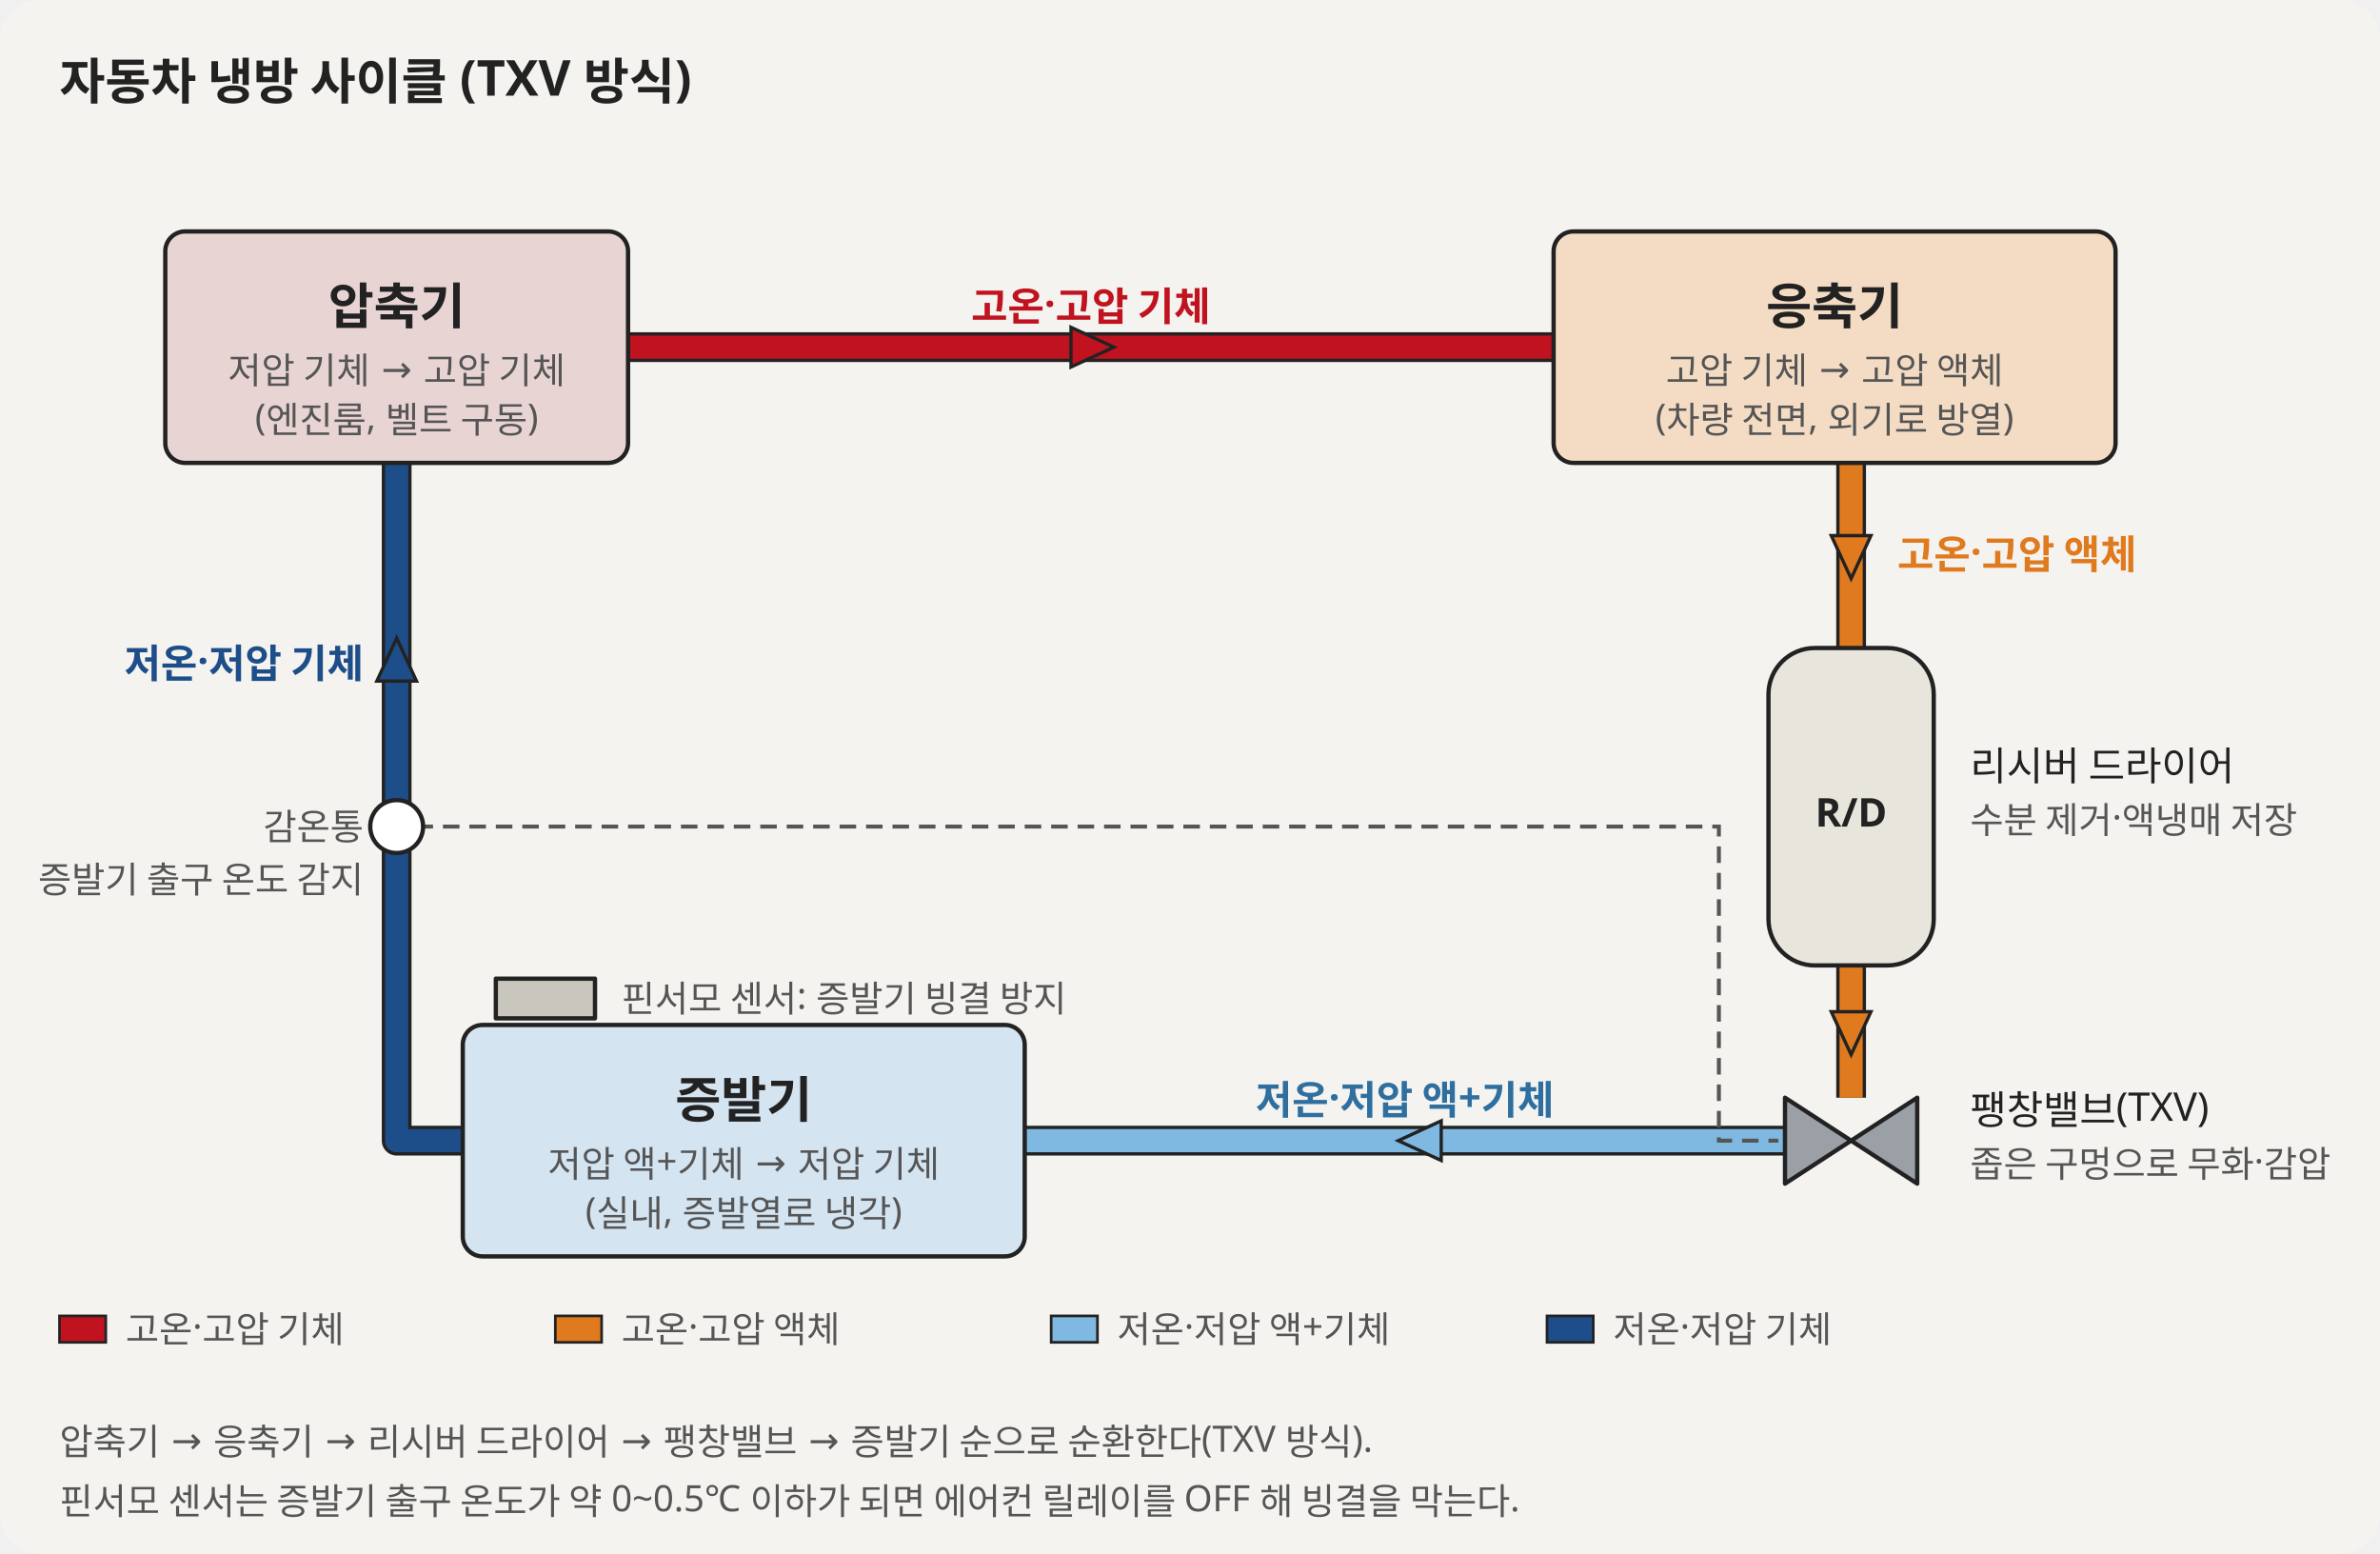
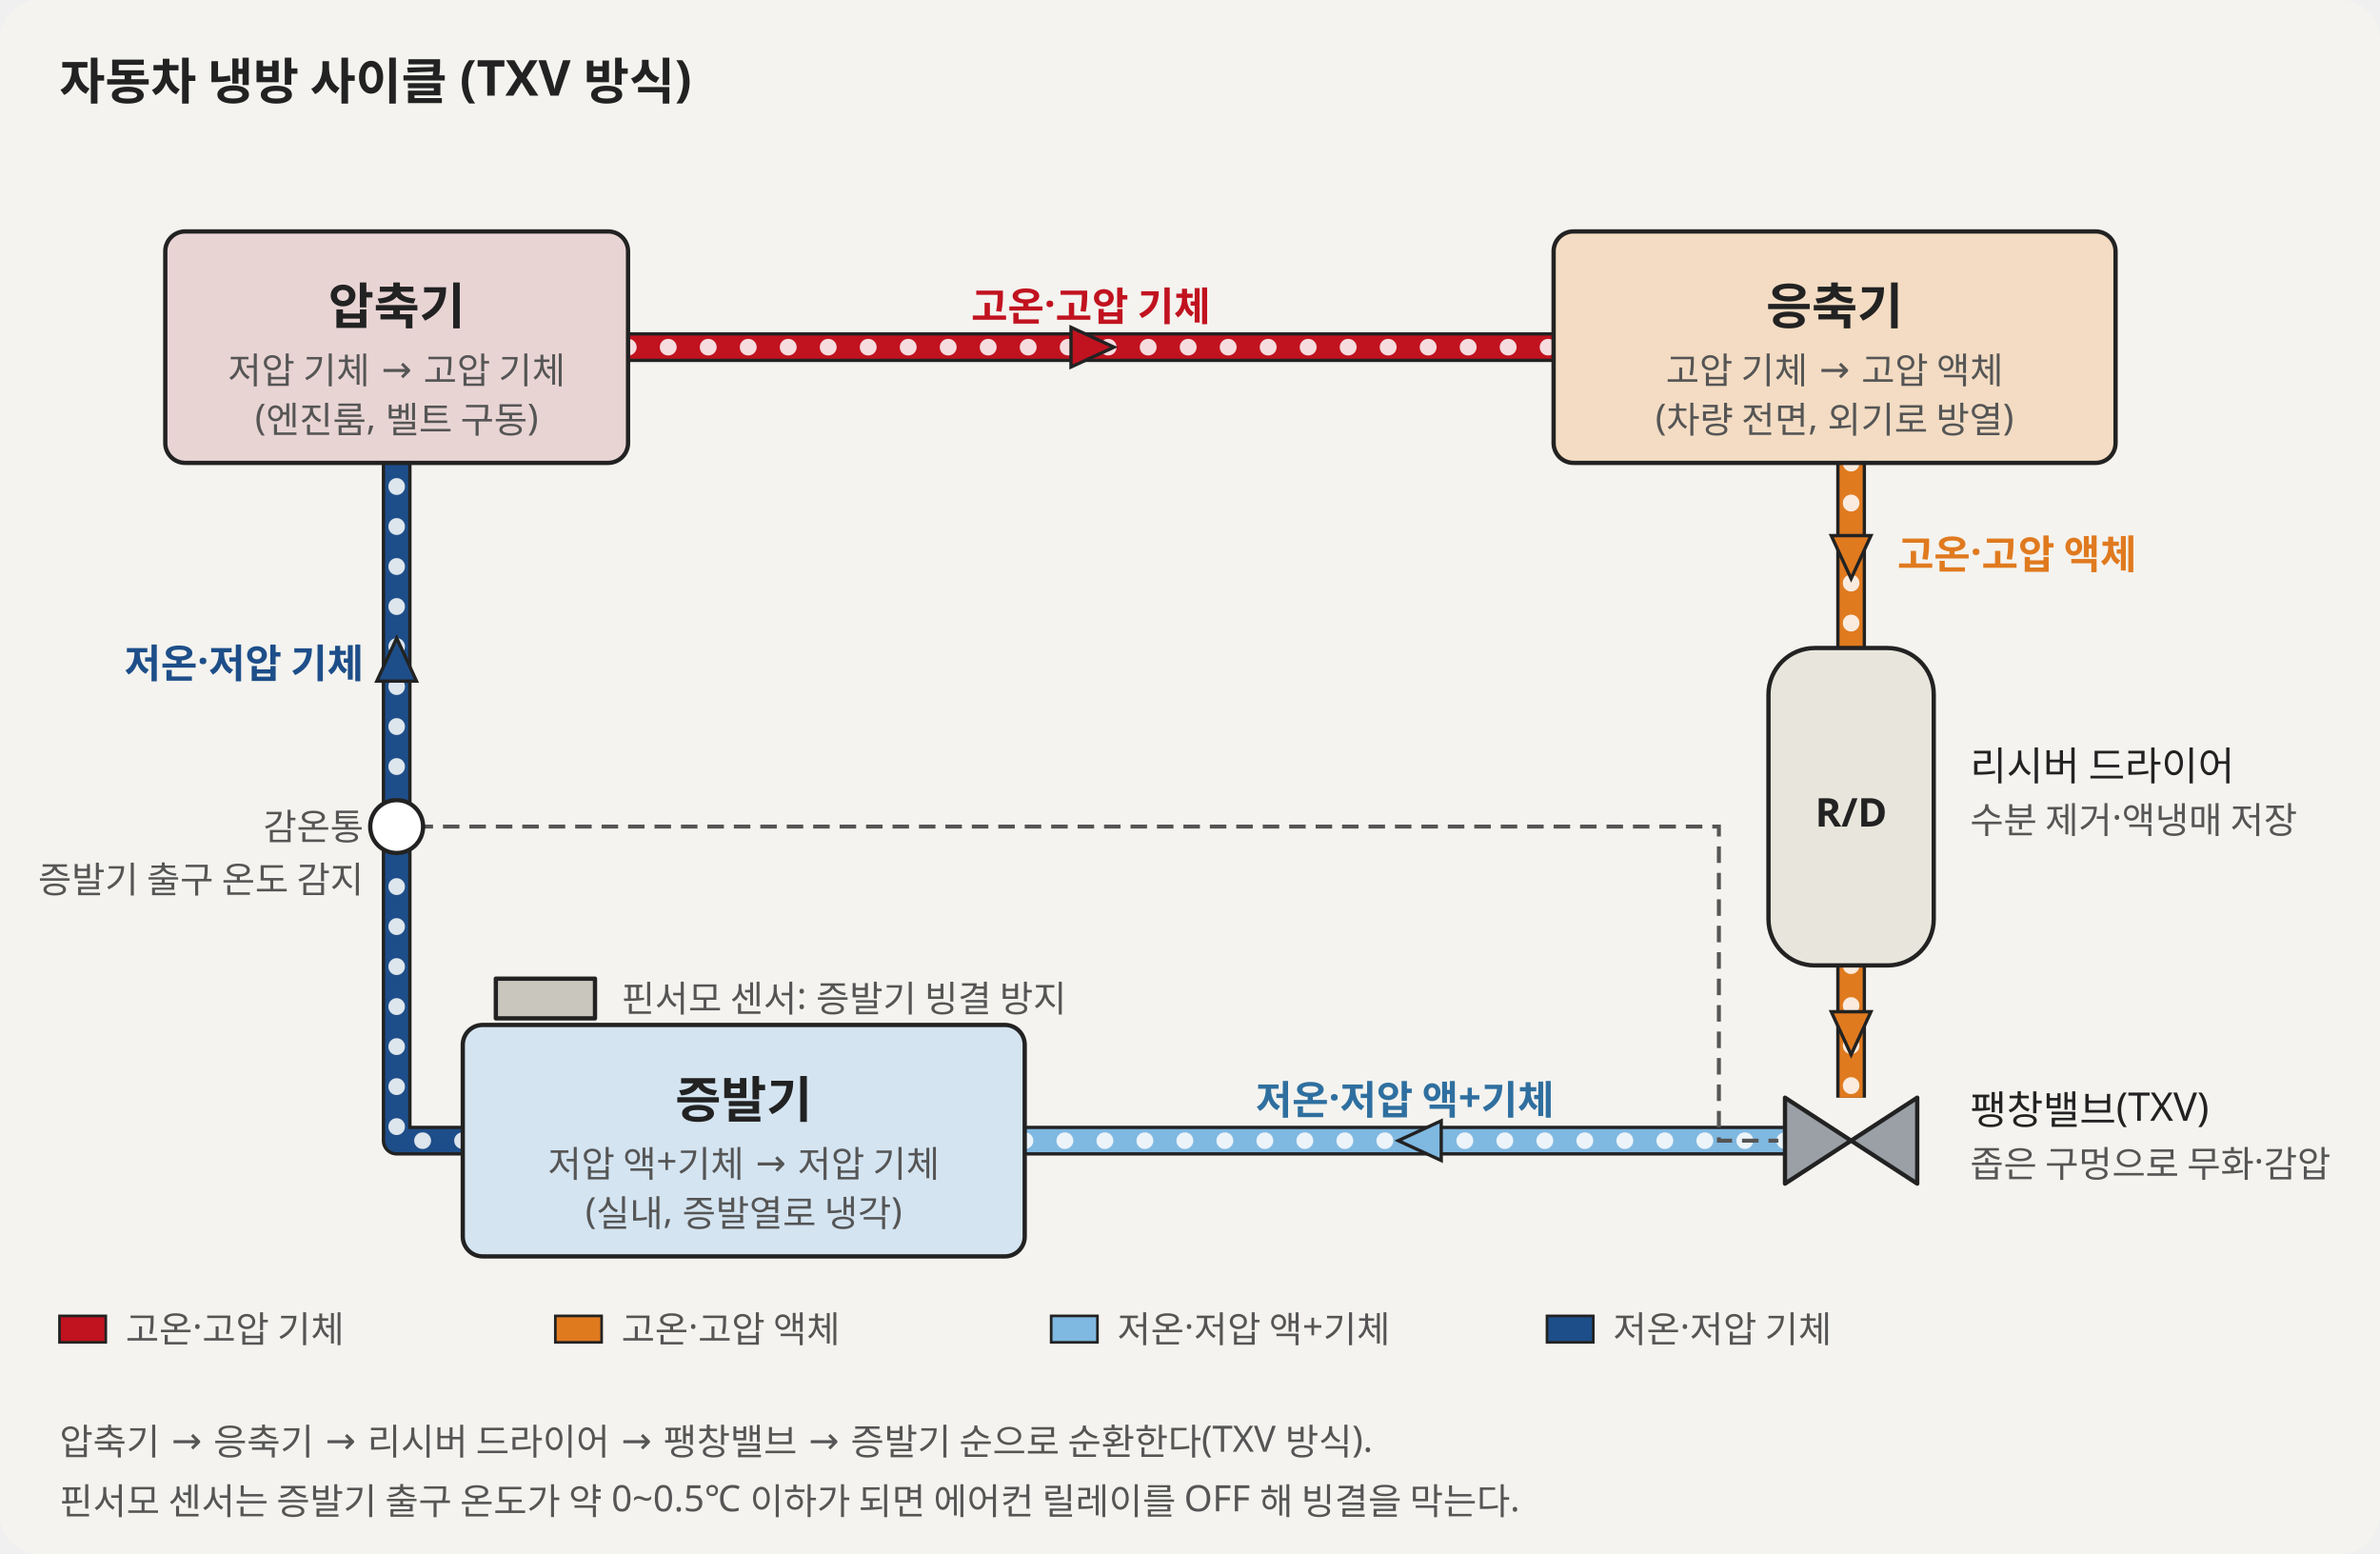
<svg xmlns="http://www.w3.org/2000/svg" viewBox="0 0 720 470" width="720" height="470" role="img" aria-label="TXV 방식 냉방 사이클 구성도">
  <style>
text{font:12px "Apple SD Gothic Neo","Malgun Gothic","Noto Sans KR",sans-serif;fill:#222}
.t{font-size:15px;font-weight:700}.n{font-size:11px;fill:#555}
.l{stroke:#444;stroke-width:.8;fill:none}.d{fill:#444}
.o{stroke:#222;stroke-width:1.3;stroke-linejoin:round}
.k{stroke:#222;stroke-width:1;fill:none}
+ .fl{fill:none;stroke:#fff;stroke-opacity:.85;stroke-linecap:round;stroke-dasharray:.1 12;animation:fl 1s linear infinite}@keyframes fl{to{stroke-dashoffset:-12.1}}@media (prefers-reduced-motion:reduce){.fl{animation:none}}
</style>
  <defs>
    <marker id="a" viewBox="0 0 8 8" refX="7" refY="4" markerWidth="7" markerHeight="7" orient="auto">
      <path d="M0,0L8,4L0,8Z" fill="#444" />
    </marker>
    <marker id="r" viewBox="0 0 8 8" refX="7" refY="4" markerWidth="7" markerHeight="7" orient="auto">
      <path d="M0,0L8,4L0,8Z" fill="#c1121f" />
    </marker>
  </defs>
  <rect width="720" height="470" rx="12" fill="#F4F3EF" />
  <text class="t" x="18" y="30">자동차 냉방 사이클 (TXV 방식)</text>
  <path d="M190,105L470,105" fill="none" stroke="#222" stroke-width="9" stroke-linejoin="round" />
  <path d="M190,105L470,105" fill="none" stroke="#c1121f" stroke-width="7" stroke-linejoin="round" />
+   <path class="fl" d="M190,105L470,105" stroke-width="5" />
  <path d="M560,140L560,196" fill="none" stroke="#222" stroke-width="9" stroke-linejoin="round" />
  <path d="M560,140L560,196" fill="none" stroke="#e07a1f" stroke-width="7" stroke-linejoin="round" />
+   <path class="fl" d="M560,140L560,196" stroke-width="5" />
  <path d="M560,292L560,332" fill="none" stroke="#222" stroke-width="9" stroke-linejoin="round" />
  <path d="M560,292L560,332" fill="none" stroke="#e07a1f" stroke-width="7" stroke-linejoin="round" />
+   <path class="fl" d="M560,292L560,332" stroke-width="5" />
  <path d="M540,345L310,345" fill="none" stroke="#222" stroke-width="9" stroke-linejoin="round" />
  <path d="M540,345L310,345" fill="none" stroke="#7fb8e0" stroke-width="7" stroke-linejoin="round" />
+   <path class="fl" d="M540,345L310,345" stroke-width="5" />
  <path d="M140,345L120,345L120,140" fill="none" stroke="#222" stroke-width="9" stroke-linejoin="round" />
  <path d="M140,345L120,345L120,140" fill="none" stroke="#1d4e89" stroke-width="7" stroke-linejoin="round" />
+   <path class="fl" d="M140,345L120,345L120,140" stroke-width="5" />
  <path d="M126,250H520V345H538" fill="none" stroke="#555" stroke-width="1.2" stroke-dasharray="5 3" />
  <rect class="o" x="50" y="70" width="140" height="70" fill="#e9d4d4" rx="6" />
  <text class="t" x="120" y="98" text-anchor="middle">압축기</text>
  <text class="n" x="120" y="116" text-anchor="middle">저압 기체 → 고압 기체</text>
  <text class="n" x="120" y="130" text-anchor="middle">(엔진룸, 벨트 구동)</text>
  <rect class="o" x="470" y="70" width="170" height="70" fill="#f3dcc3" rx="6" />
  <text class="t" x="555" y="98" text-anchor="middle">응축기</text>
  <text class="n" x="555" y="116" text-anchor="middle">고압 기체 → 고압 액체</text>
  <text class="n" x="555" y="130" text-anchor="middle">(차량 전면, 외기로 방열)</text>
  <rect class="o" x="535" y="196" width="50" height="96" fill="#e8e6dc" rx="14" />
  <text x="560" y="250" text-anchor="middle" style="font-weight:700">R/D</text>
  <text x="596" y="236" text-anchor="start">리시버 드라이어</text>
  <text class="n" x="596" y="252" text-anchor="start">수분 제거·액냉매 저장</text>
  <path class="o" d="M540,332L580,358V332L540,358Z" fill="#9aa0a6" />
  <text x="596" y="340" text-anchor="start">팽창밸브(TXV)</text>
  <text class="n" x="596" y="356" text-anchor="start">좁은 구멍으로 무화·감압</text>
  <rect class="o" x="140" y="310" width="170" height="70" fill="#d4e4f1" rx="6" />
  <text class="t" x="225" y="338" text-anchor="middle">증발기</text>
  <text class="n" x="225" y="356" text-anchor="middle">저압 액+기체 → 저압 기체</text>
  <text class="n" x="225" y="370" text-anchor="middle">(실내, 증발열로 냉각)</text>
  <circle class="o" cx="120" cy="250" r="8" fill="#fff" />
  <text class="n" x="110" y="254" text-anchor="end">감온통</text>
  <text class="n" x="110" y="270" text-anchor="end">증발기 출구 온도 감지</text>
  <rect class="o" x="150" y="296" width="30" height="12" fill="#c9c6bd" />
  <text class="n" x="188" y="306" text-anchor="start">핀서모 센서: 증발기 빙결 방지</text>
  <text x="330" y="97" text-anchor="middle" style="fill:#c1121f;font-weight:700">고온·고압 기체</text>
  <text x="574" y="172" text-anchor="start" style="fill:#e07a1f;font-weight:700">고온·고압 액체</text>
  <text x="425" y="337" text-anchor="middle" style="fill:#2f6f9f;font-weight:700">저온·저압 액+기체</text>
  <text x="110" y="205" text-anchor="end" style="fill:#1d4e89;font-weight:700">저온·저압 기체</text>
  <polygon points="324,99 337,105 324,111" fill="#c1121f" stroke="#222" stroke-width="1" />
  <polygon points="554,162 560,175 566,162" fill="#e07a1f" stroke="#222" stroke-width="1" />
  <polygon points="554,306 560,319 566,306" fill="#e07a1f" stroke="#222" stroke-width="1" />
  <polygon points="436,339 423,345 436,351" fill="#7fb8e0" stroke="#222" stroke-width="1" />
  <polygon points="114,206 120,193 126,206" fill="#1d4e89" stroke="#222" stroke-width="1" />
  <rect x="18" y="398" width="14" height="8" fill="#c1121f" stroke="#222" stroke-width=".8" />
  <text class="n" x="38" y="406" text-anchor="start">고온·고압 기체</text>
  <rect x="168" y="398" width="14" height="8" fill="#e07a1f" stroke="#222" stroke-width=".8" />
  <text class="n" x="188" y="406" text-anchor="start">고온·고압 액체</text>
  <rect x="318" y="398" width="14" height="8" fill="#7fb8e0" stroke="#222" stroke-width=".8" />
  <text class="n" x="338" y="406" text-anchor="start">저온·저압 액+기체</text>
  <rect x="468" y="398" width="14" height="8" fill="#1d4e89" stroke="#222" stroke-width=".8" />
  <text class="n" x="488" y="406" text-anchor="start">저온·저압 기체</text>
  <text class="n" x="18" y="440">압축기 → 응축기 → 리시버 드라이어 → 팽창밸브 → 증발기 순으로 순환한다(TXV 방식).</text>
  <text class="n" x="18" y="458">핀서모 센서는 증발기 출구 온도가 약 0~0.5℃ 이하가 되면 에어컨 릴레이를 OFF 해 빙결을 막는다.</text>
</svg>
